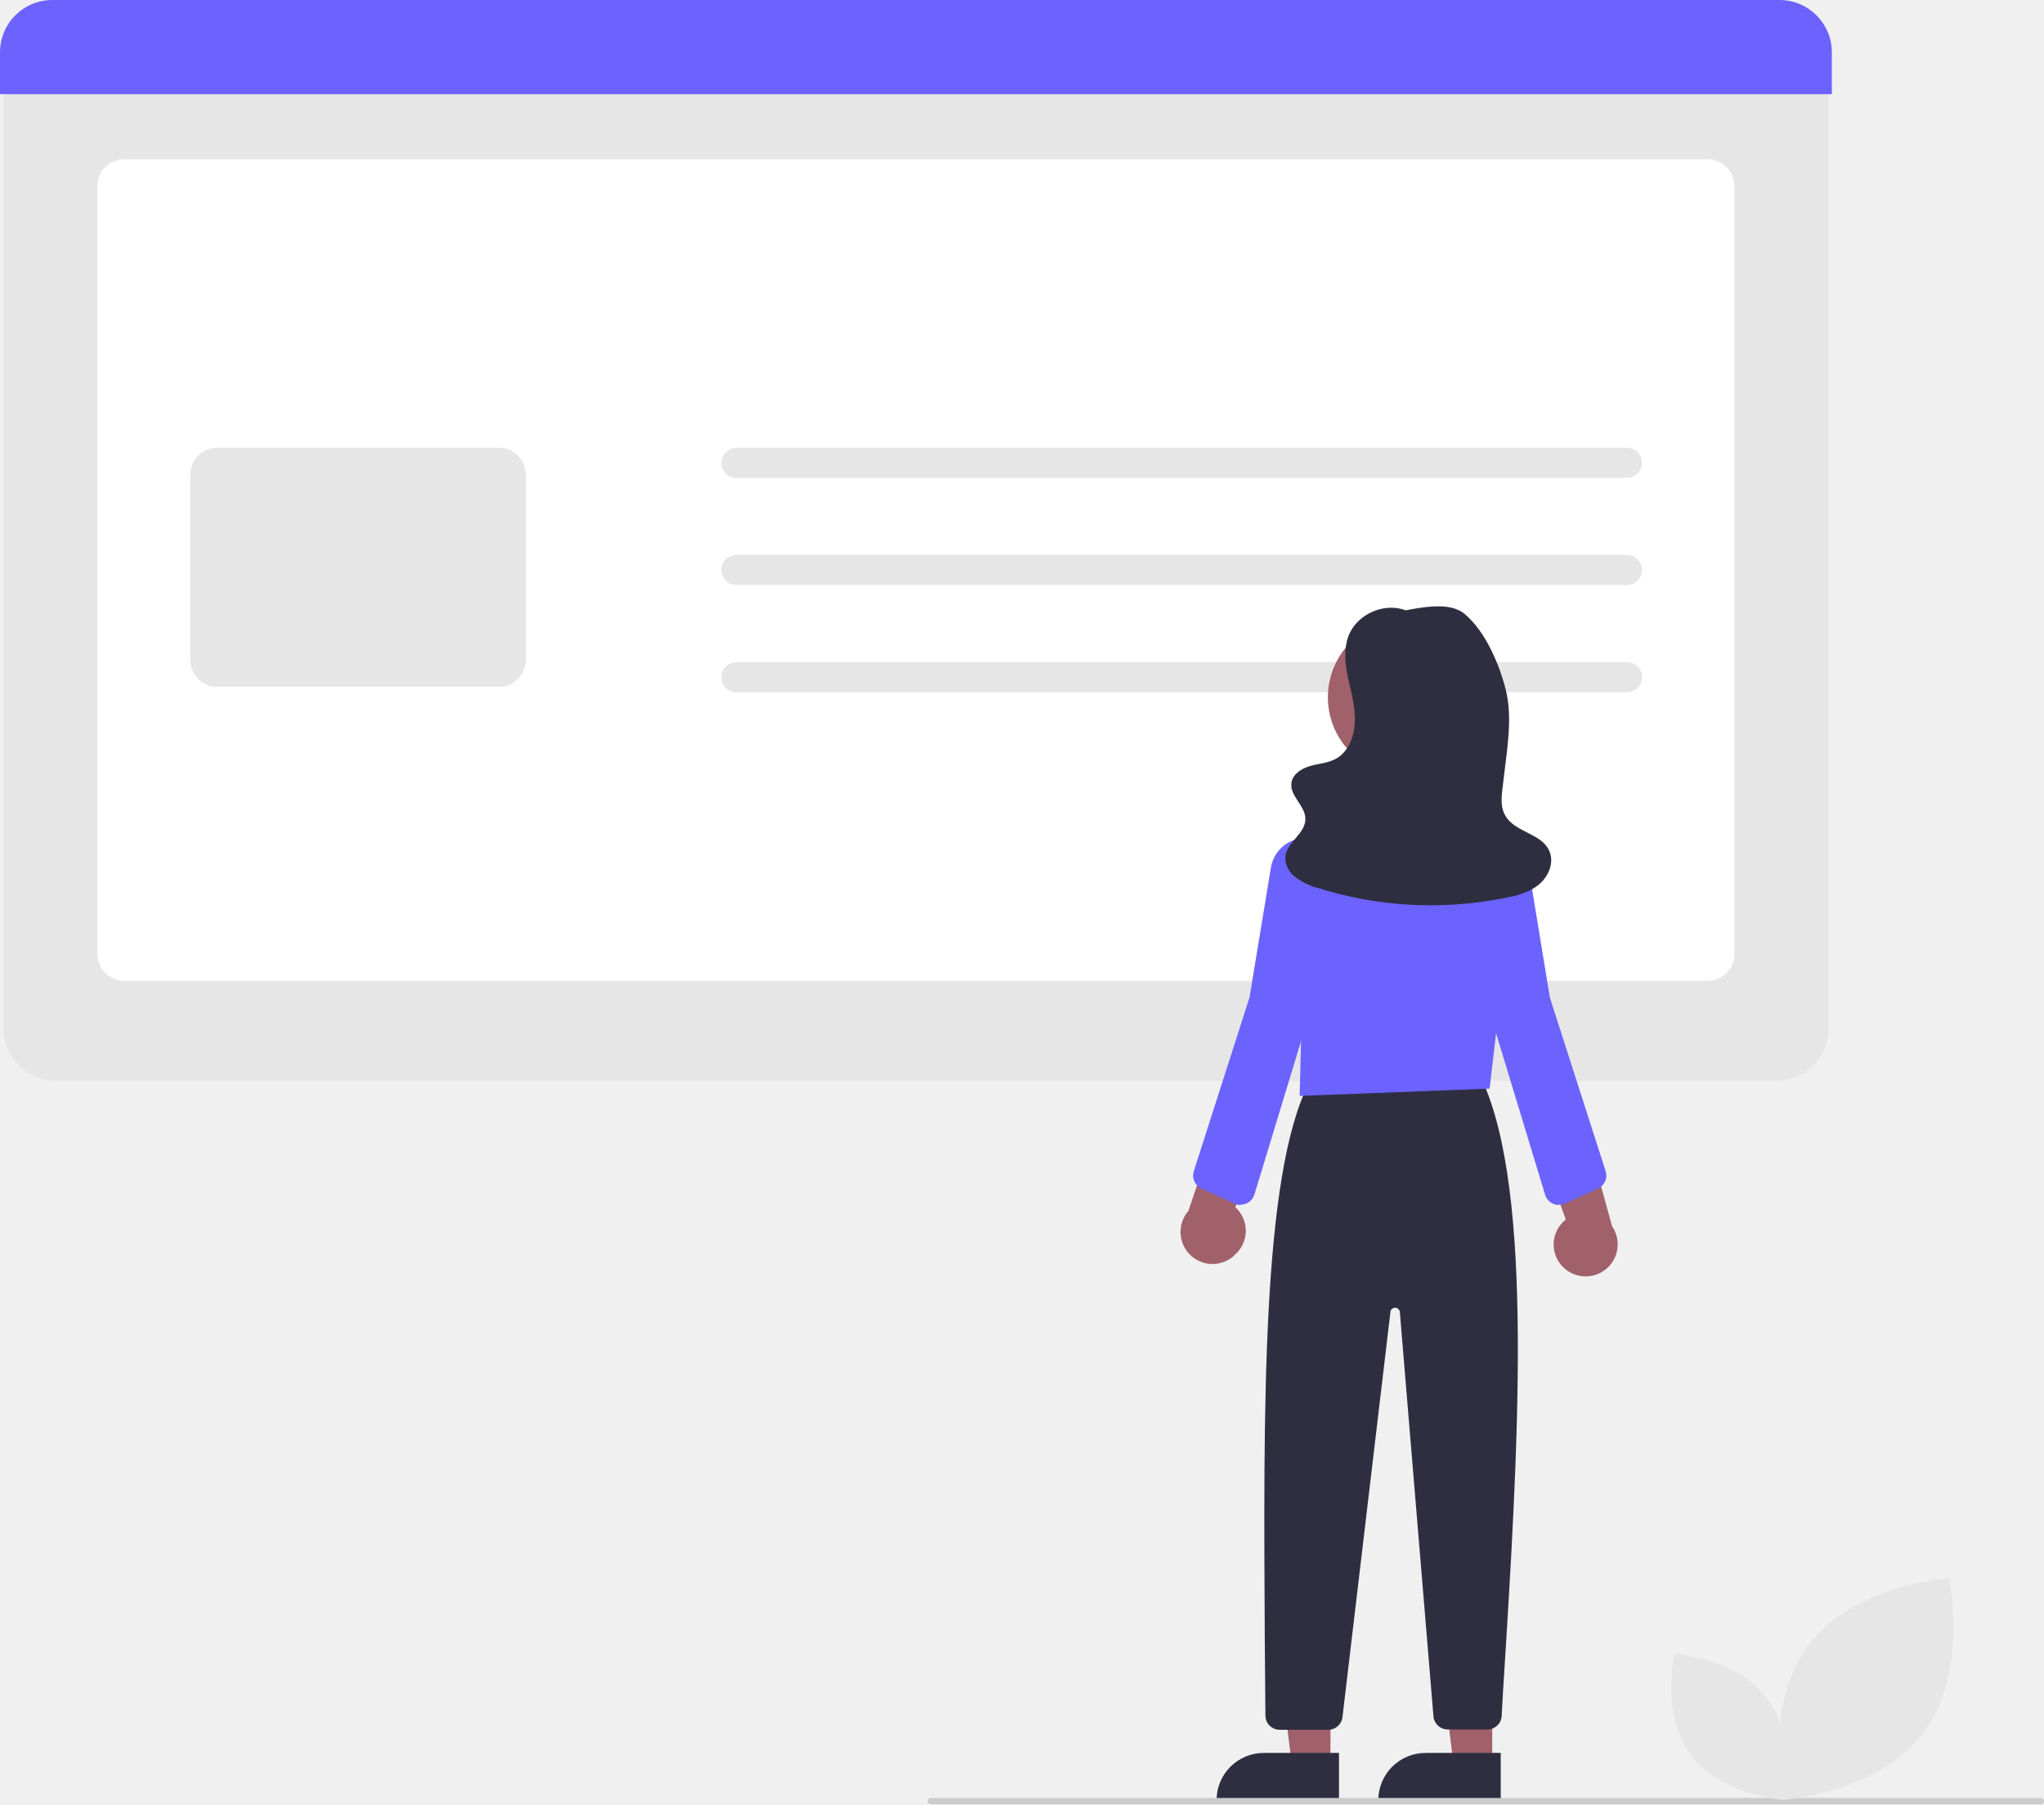
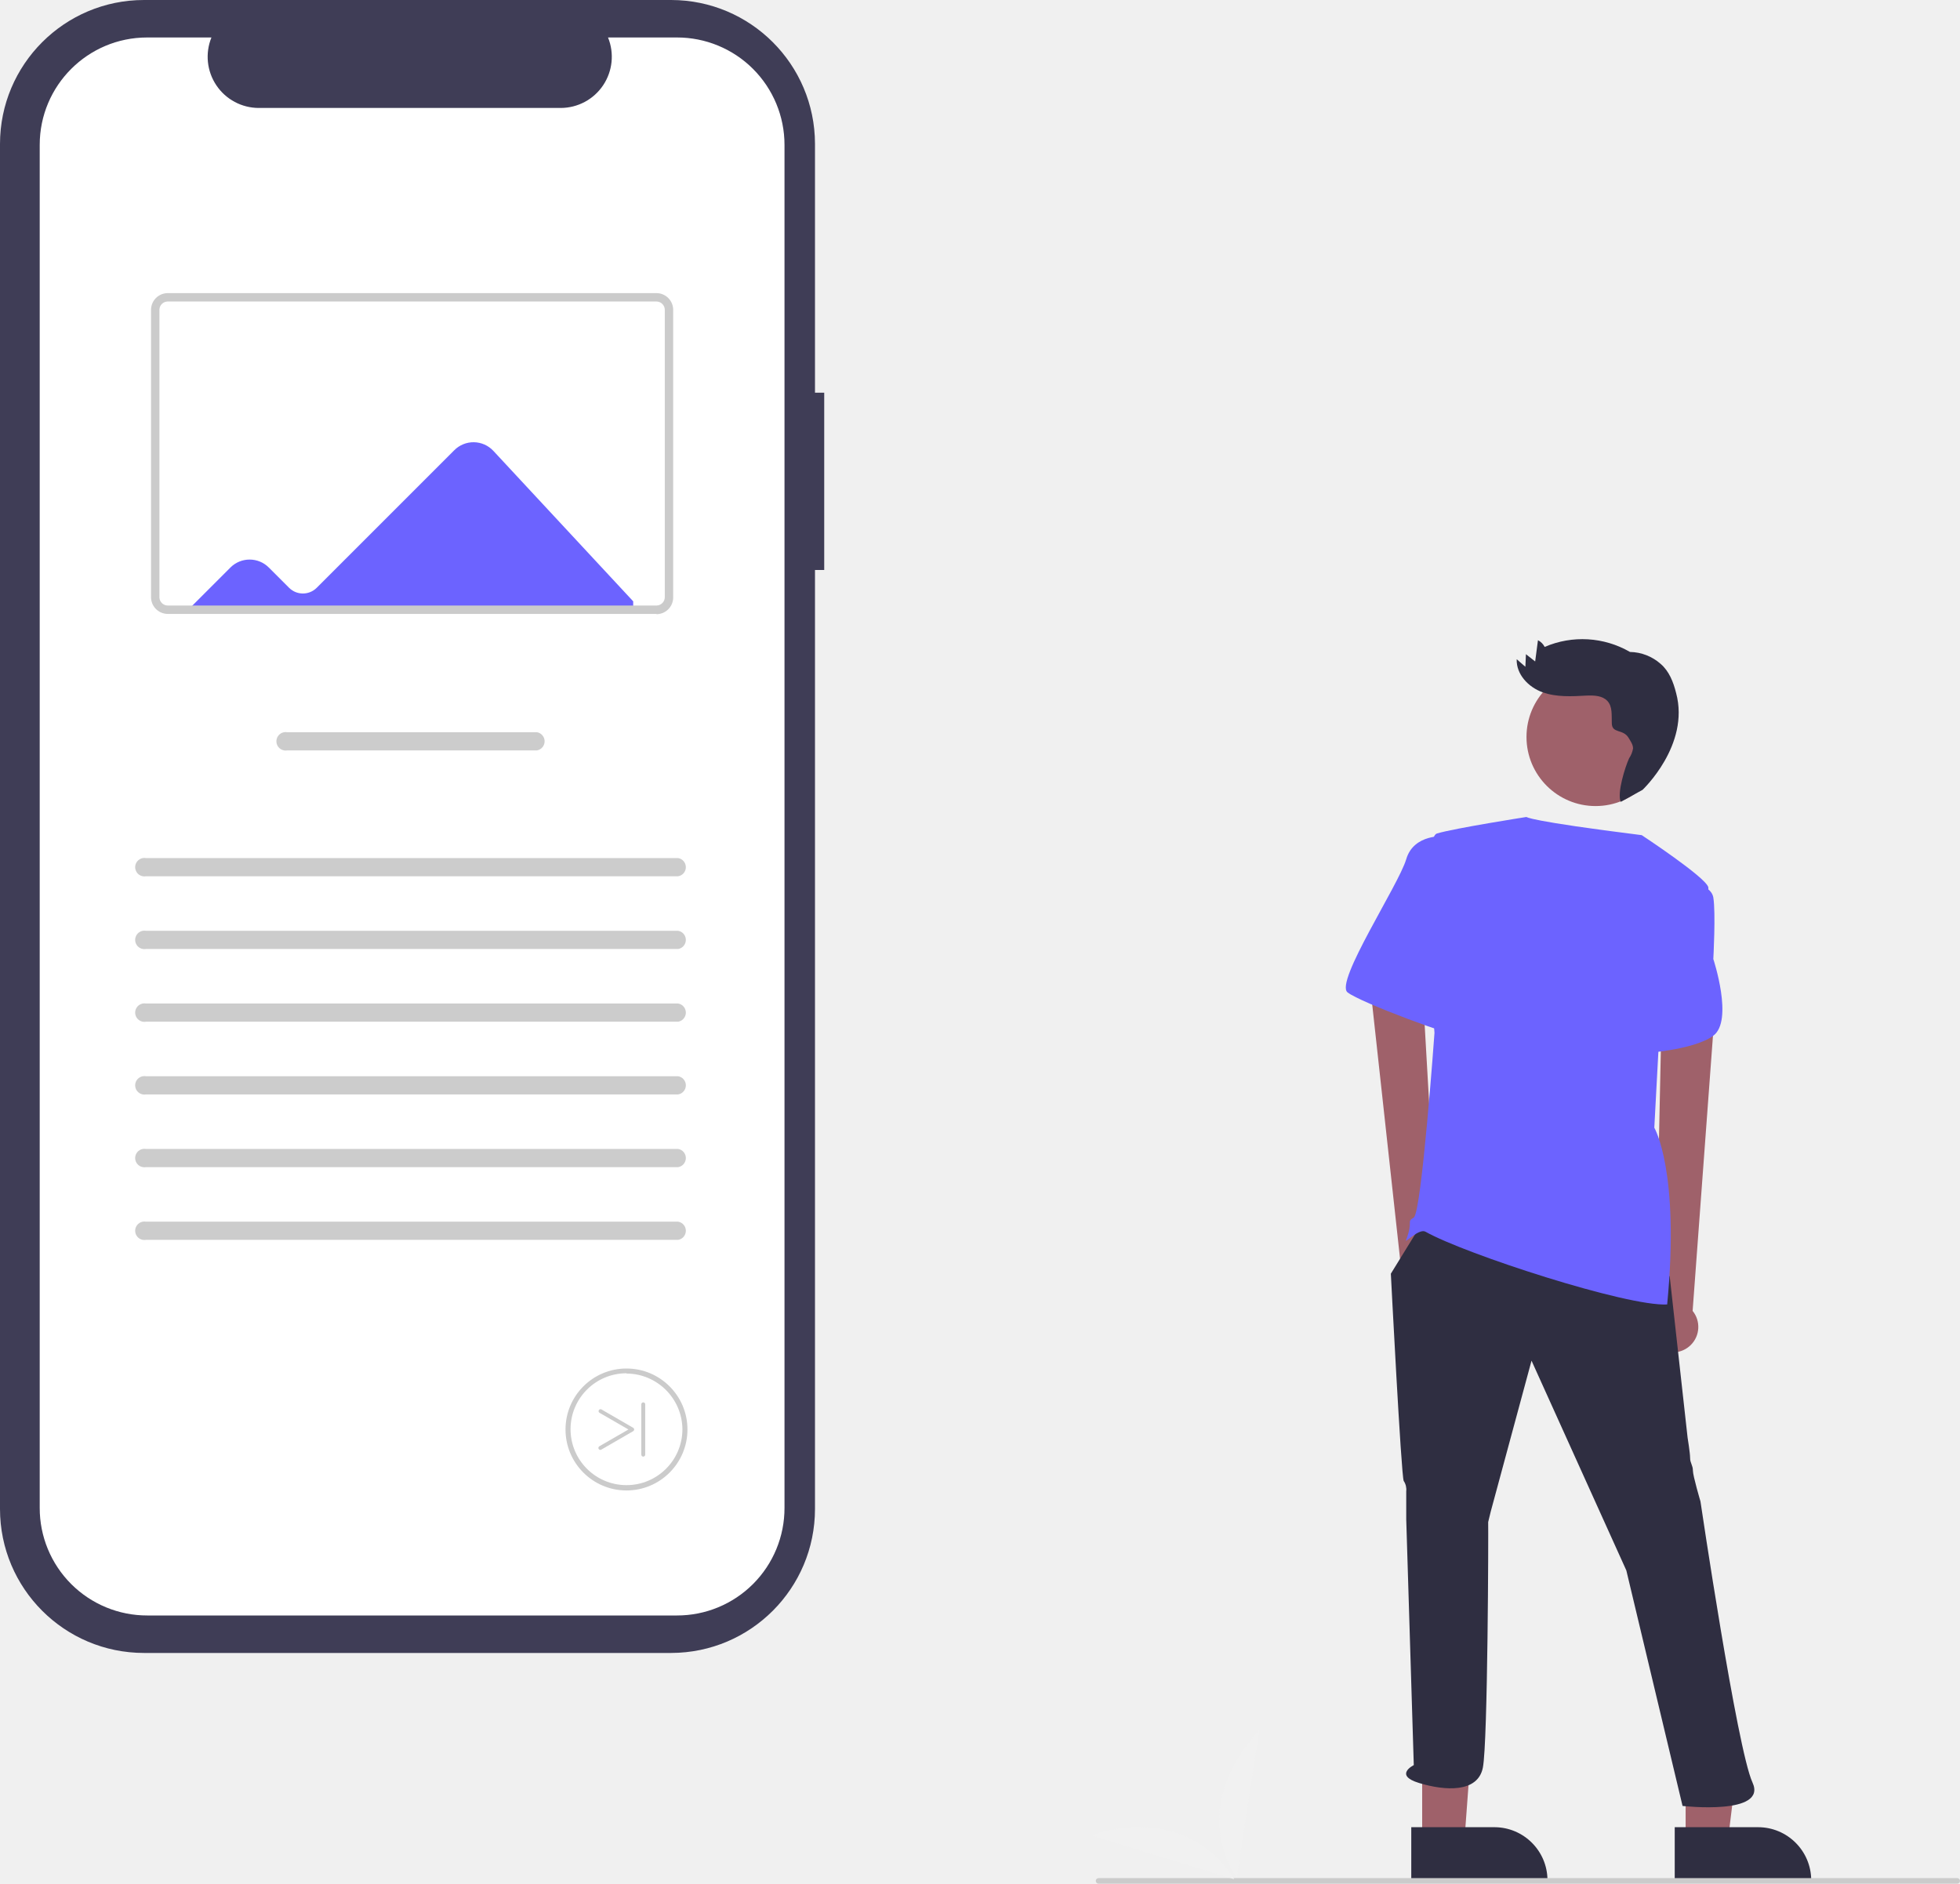
- <svg xmlns="http://www.w3.org/2000/svg" data-name="Layer 1" width="644.5" height="569.1">
-   <path d="M560 340.9H17.7a16.5 16.5 0 0 1-16.5-16.5V18.6h575.3v305.8a16.5 16.5 0 0 1-16.5 16.5Z" fill="#e6e6e6" />
-   <path d="M538.4 309.3H39.2a8.5 8.5 0 0 1-8.5-8.5V58.7a8.5 8.5 0 0 1 8.5-8.5h499.2a8.5 8.5 0 0 1 8.5 8.5v242.1a8.5 8.5 0 0 1-8.5 8.5Z" fill="#fff" />
-   <path d="M577.6 29.7H0V16.5A16.5 16.5 0 0 1 16.5 0h544.6a16.5 16.5 0 0 1 16.5 16.5Z" fill="#6c63ff" />
-   <path d="M157.3 216.6H68.5a8.5 8.5 0 0 1-8.5-8.5v-58.4a8.5 8.5 0 0 1 8.5-8.5h88.8a8.5 8.5 0 0 1 8.5 8.5v58.4a8.5 8.5 0 0 1-8.5 8.5ZM513 150.7H232.2a4.7 4.7 0 1 1 0-9.5H513a4.7 4.7 0 0 1 0 9.5Zm0 33.8H232.2a4.7 4.7 0 1 1 0-9.5H513a4.7 4.7 0 0 1 0 9.5Zm0 33.8H232.2a4.7 4.7 0 1 1 0-9.5H513a4.7 4.7 0 0 1 0 9.5Z" fill="#e6e6e6" />
-   <path fill="#a0616a" d="M419.5 556.3h-12.2l-5.8-47.3h18.1l-.1 47.3z" />
-   <path d="M398.5 552.8h23.7v14.9h-38.6a14.9 14.9 0 0 1 15-14.9Z" fill="#2f2e41" />
-   <path fill="#a0616a" d="M470.5 556.3h-12.2l-5.8-47.3h18.1l-.1 47.3z" />
-   <path d="M449.5 552.8h23.7v14.9h-38.6a14.9 14.9 0 0 1 15-14.9Zm19.5-7.4h-12.5a4.5 4.5 0 0 1-4.5-4l-10.6-127.5a1.5 1.5 0 0 0-3 0l-15.1 127.6a4.5 4.5 0 0 1-4.5 4h-15.3a4.5 4.5 0 0 1-4.5-4.5l-.2-24.2c-.4-72-1-146.3 14-175.4l.2-.3 54.2-1 .1.4c16.4 35.8 11.5 115.9 6.6 193.3l-.4 7.4a4.5 4.5 0 0 1-4.5 4.2Z" fill="#2f2e41" />
-   <circle cx="443.3" cy="219.9" r="24.6" fill="#a0616a" />
-   <path d="m409.8 345.6.7-28.1-4.9-22a35.4 35.4 0 0 1 8-31.1 34.9 34.9 0 0 1 29.1-12.1h1a35 35 0 0 1 24.2 13 35.4 35.4 0 0 1 7.8 26.5l-6 51.5Z" fill="#6c63ff" />
-   <path d="M389 396a10 10 0 0 0 .5-15.3l13.8-33-18.2 3.5-10.4 30.7a10.1 10.1 0 0 0 14.3 14.2Zm104.3 4a10 10 0 0 1 .4-15.4l-12-33.7 18 4.5 8.6 31.3a10.1 10.1 0 0 1-15 13.3Z" fill="#a0616a" />
-   <path d="M391.2 380a4.5 4.5 0 0 1-1.9-.4l-10.5-4.8a4.5 4.5 0 0 1-2.4-5.4l17.6-54.9 6.8-41.3a11 11 0 1 1 21.8 4.4l-10.4 44.3-16.7 54.9a4.5 4.5 0 0 1-4.3 3.1Zm100.3 0a4.5 4.5 0 0 1-4.3-3.2l-16.7-55-10.4-44.2a11 11 0 1 1 21.8-4.4l6.8 41.4 17.6 54.8a4.5 4.5 0 0 1-2.4 5.4l-10.5 4.8a4.5 4.5 0 0 1-1.9.3Z" fill="#6c63ff" />
-   <path d="M443.8 192.7c-6.8-3-15.7.7-18.5 7.6-1.7 4.3-1.2 9.2-.2 13.7s2.3 9 2.1 13.7-2.1 9.6-6.2 11.7c-2.5 1.3-5.3 1.4-8 2.2s-5.4 2.5-5.8 5.3c-.6 4.1 4.5 7.3 4.4 11.4 0 4.5-5.5 7.1-6.3 11.5a7.6 7.6 0 0 0 3 6.7 20 20 0 0 0 6.8 3.4 118.8 118.8 0 0 0 59.3 3.3c4-.7 8-1.8 11-4.4s4.8-7 3-10.7c-2.6-5.4-11-5.7-13.8-11-1.8-3-1-7-.6-10.5 1-9.2 3.1-20 .8-29-2-8.1-6.5-18.6-13-24-4.6-3.9-13.4-2.1-19.3-1Z" fill="#2f2e41" />
-   <path d="M643.5 569h-350a1 1 0 0 1 0-2h350a1 1 0 0 1 0 2Z" fill="#ccc" />
-   <path d="M606.6 546.3c-14.4 19.3-44.3 21.3-44.3 21.3s-6.6-29.2 7.8-48.6 44.4-21.3 44.4-21.3 6.5 29.3-7.9 48.6Z" fill="#e6e6e6" />
-   <path d="M533.2 553.5c9.5 12.8 29.2 14.1 29.2 14.1s4.3-19.3-5.2-32-29.2-14.1-29.2-14.1-4.4 19.3 5.2 32Z" fill="#e6e6e6" />
+ <svg xmlns="http://www.w3.org/2000/svg" data-name="Layer 1" viewBox="0 0 700.8 673.5">
+   <path fill="#3f3d56" d="M294.7 140.4h-3.3v-89A51.5 51.5 0 0 0 240 0H51.5A51.5 51.5 0 0 0 0 51.5v488A51.5 51.5 0 0 0 51.5 591H240a51.5 51.5 0 0 0 51.4-51.5V203.8h3.3Z" />
+   <path fill="#fff" d="M242 13.4h-24.6a18.3 18.3 0 0 1-16.9 25.2h-108a18.3 18.3 0 0 1-16.9-25.2h-23a38.4 38.4 0 0 0-38.4 38.4v487.3a38.4 38.4 0 0 0 38.5 38.5H242a38.4 38.4 0 0 0 38.5-38.5V51.8A38.4 38.4 0 0 0 242 13.4Z" />
+   <path fill="#fff" d="M234.8 218H59.9a4.4 4.4 0 0 1-4.4-4.4V110.7a4.4 4.4 0 0 1 4.4-4.4h174.9a4.4 4.4 0 0 1 4.4 4.4v102.9a4.4 4.4 0 0 1-4.4 4.4Z" />
+   <path fill="#6c63ff" d="M176.4 161.2a9.7 9.7 0 0 0-14-.2l-49.2 49.2a7 7 0 0 1-9.8 0l-7.3-7.3a9.7 9.7 0 0 0-13.7 0L68.3 217h158.1v-2Z" />
+   <path fill="#cbcbcb" d="M234.8 219.5H59.9a6 6 0 0 1-5.9-6V110.8a6 6 0 0 1 6-6h174.8a6 6 0 0 1 5.9 6v102.9a6 6 0 0 1-6 5.9ZM59.9 107.8a3 3 0 0 0-2.9 2.9v102.9a3 3 0 0 0 3 2.9h174.8a3 3 0 0 0 2.9-3V110.8a3 3 0 0 0-3-3ZM224 532.9a21.8 21.8 0 1 1 21.8-21.8 21.8 21.8 0 0 1-21.8 21.8Zm0-41.9a20 20 0 1 0 20 20.1 20.1 20.1 0 0 0-20-20Z" />
+   <path fill="#cbcbcb" d="M214.6 518.4a.7.7 0 0 1-.3-1.3l10.4-6-10.4-6a.7.7 0 0 1 .7-1.2l11.4 6.6a.7.7 0 0 1 0 1.2l-11.4 6.6a.7.7 0 0 1-.4.1Zm15.4 2.4a.7.7 0 0 1-.7-.7v-18a.7.7 0 0 1 1.4 0v18a.7.7 0 0 1-.7.7Z" />
+   <path fill="#ccc" d="M102.7 261.8a3.3 3.3 0 1 0 0 6.5H192a3.3 3.3 0 0 0 0-6.5Zm-50.5 45a3.3 3.3 0 1 0 0 6.5h190.3a3.3 3.3 0 0 0 0-6.5Zm0 26a3.3 3.3 0 1 0 0 6.5h190.3a3.3 3.3 0 0 0 0-6.5Zm0 26a3.3 3.3 0 1 0 0 6.5h190.3a3.3 3.3 0 0 0 0-6.5Zm0 26a3.3 3.3 0 1 0 0 6.5h190.3a3.3 3.3 0 0 0 0-6.5Zm0 26a3.3 3.3 0 1 0 0 6.5h190.3a3.3 3.3 0 0 0 0-6.5Zm0 26a3.3 3.3 0 1 0 0 6.5h190.3a3.3 3.3 0 0 0 0-6.5Z" data-name="Path 680" />
+   <path fill="#9f616a" d="M514.3 466a9 9 0 0 0 0-13.9l-6.8-118.7-19.2 4.4 12.7 116a9.1 9.1 0 0 0 13.3 12.2Zm78.1 15.5a9 9 0 0 1-.5-13.9l2.5-118.9 19.4 3.7-8.6 116.3a9.1 9.1 0 0 1-12.8 12.8Zm10.3 176.7h15.1l4.3-35.2h-19.4v35.2z" />
+   <path fill="#2f2e41" d="M598.8 653.3h29.8a19 19 0 0 1 19 18.9v.6h-48.8Z" />
+   <path fill="#9f616a" d="M508.5 658.2h15.1l4.3-58.3h-19.4v58.3z" />
+   <path fill="#2f2e41" d="M504.6 653.3h29.8a19 19 0 0 1 18.9 18.9v.6h-48.7Z" />
+   <circle cx="570.5" cy="263.5" r="24.7" fill="#9f616a" />
+   <path fill="#6c63ff" d="M600.7 314.5s11 1 11.9 6.4 0 22 0 22 7.3 22 0 27.4-26.5 6.4-26.5 6.4Z" />
+   <path fill="#2f2e41" d="m507.4 439-10.1 16.4s3.7 72.3 4.6 74.1a5.5 5.5 0 0 1 .9 3.7v10l2.7 87.9s-7.3 3.6 1.9 6.4 21 3.6 22.8-5.5 2-85.4 1.9-87.8l.9-3.7 14.6-54 33.9 75 20.1 84.2s30.5 3.5 25-8.4S608 536.8 608 536.8s-2.7-9.1-2.7-11-1-2.7-1-4.5-.9-7.3-.9-7.3l-6.4-57.7Z" />
+   <path fill="#6c63ff" d="M545.8 292.1s.5 1.4 41.2 6.5c0 0 22.8 15 23.8 18.6s-17.4 50.4-17.4 50.4l-1.9 35.6s9.2 15.5 4.6 63.2c-14.3.8-72.2-18-86.4-26-2.2-1.3-7.3 4-7 3.1 2.8-7.3 0-6.4 2.8-8.2s7.4-66 7.4-66-5.5-69.4.9-71.3 32-5.9 32-5.9Z" />
+   <path fill="#6c63ff" d="M516.5 299s-11-1-13.7 8.2-25.6 43.9-21 47.6 39.3 16.4 40.2 15.5-5.5-71.4-5.5-71.4Z" />
+   <path fill="#2f2e41" d="M599.3 247.8c-1-4-2.5-7.8-5.5-10.4a17 17 0 0 0-11-4.3 34 34 0 0 0-30.5-1.8 5.6 5.6 0 0 0-2.4-2.4l-1 7.6-3.3-2.6-.2 4.5-3.1-2.7c-.2 5.4 4.2 10 9.2 11.8s10.5 1.5 15.8 1.2c2.7-.1 5.6 0 7.4 1.9 1.9 2 1.5 5.1 1.6 7.9 0 3.9 4 2 6 5.3.7 1.2 1.6 2.4 1.6 3.8a8.9 8.9 0 0 1-1.4 3.5c-1.4 3-4.4 12.5-3 15.6l7.8-4.3s17-16 12-34.6Z" />
+   <path fill="#cbcbcb" d="M699.8 673.5h-307a1 1 0 0 1 0-2h307a1 1 0 0 1 0 2Z" />
+   <path fill="#f1f1f1" d="M441.3 671.9s-15-27.6-51.1-15.7Z" />
+   <path fill="#f1f1f1" d="M442.2 671.2s-18.5-23.5 8.1-52.7Z" />
</svg>
